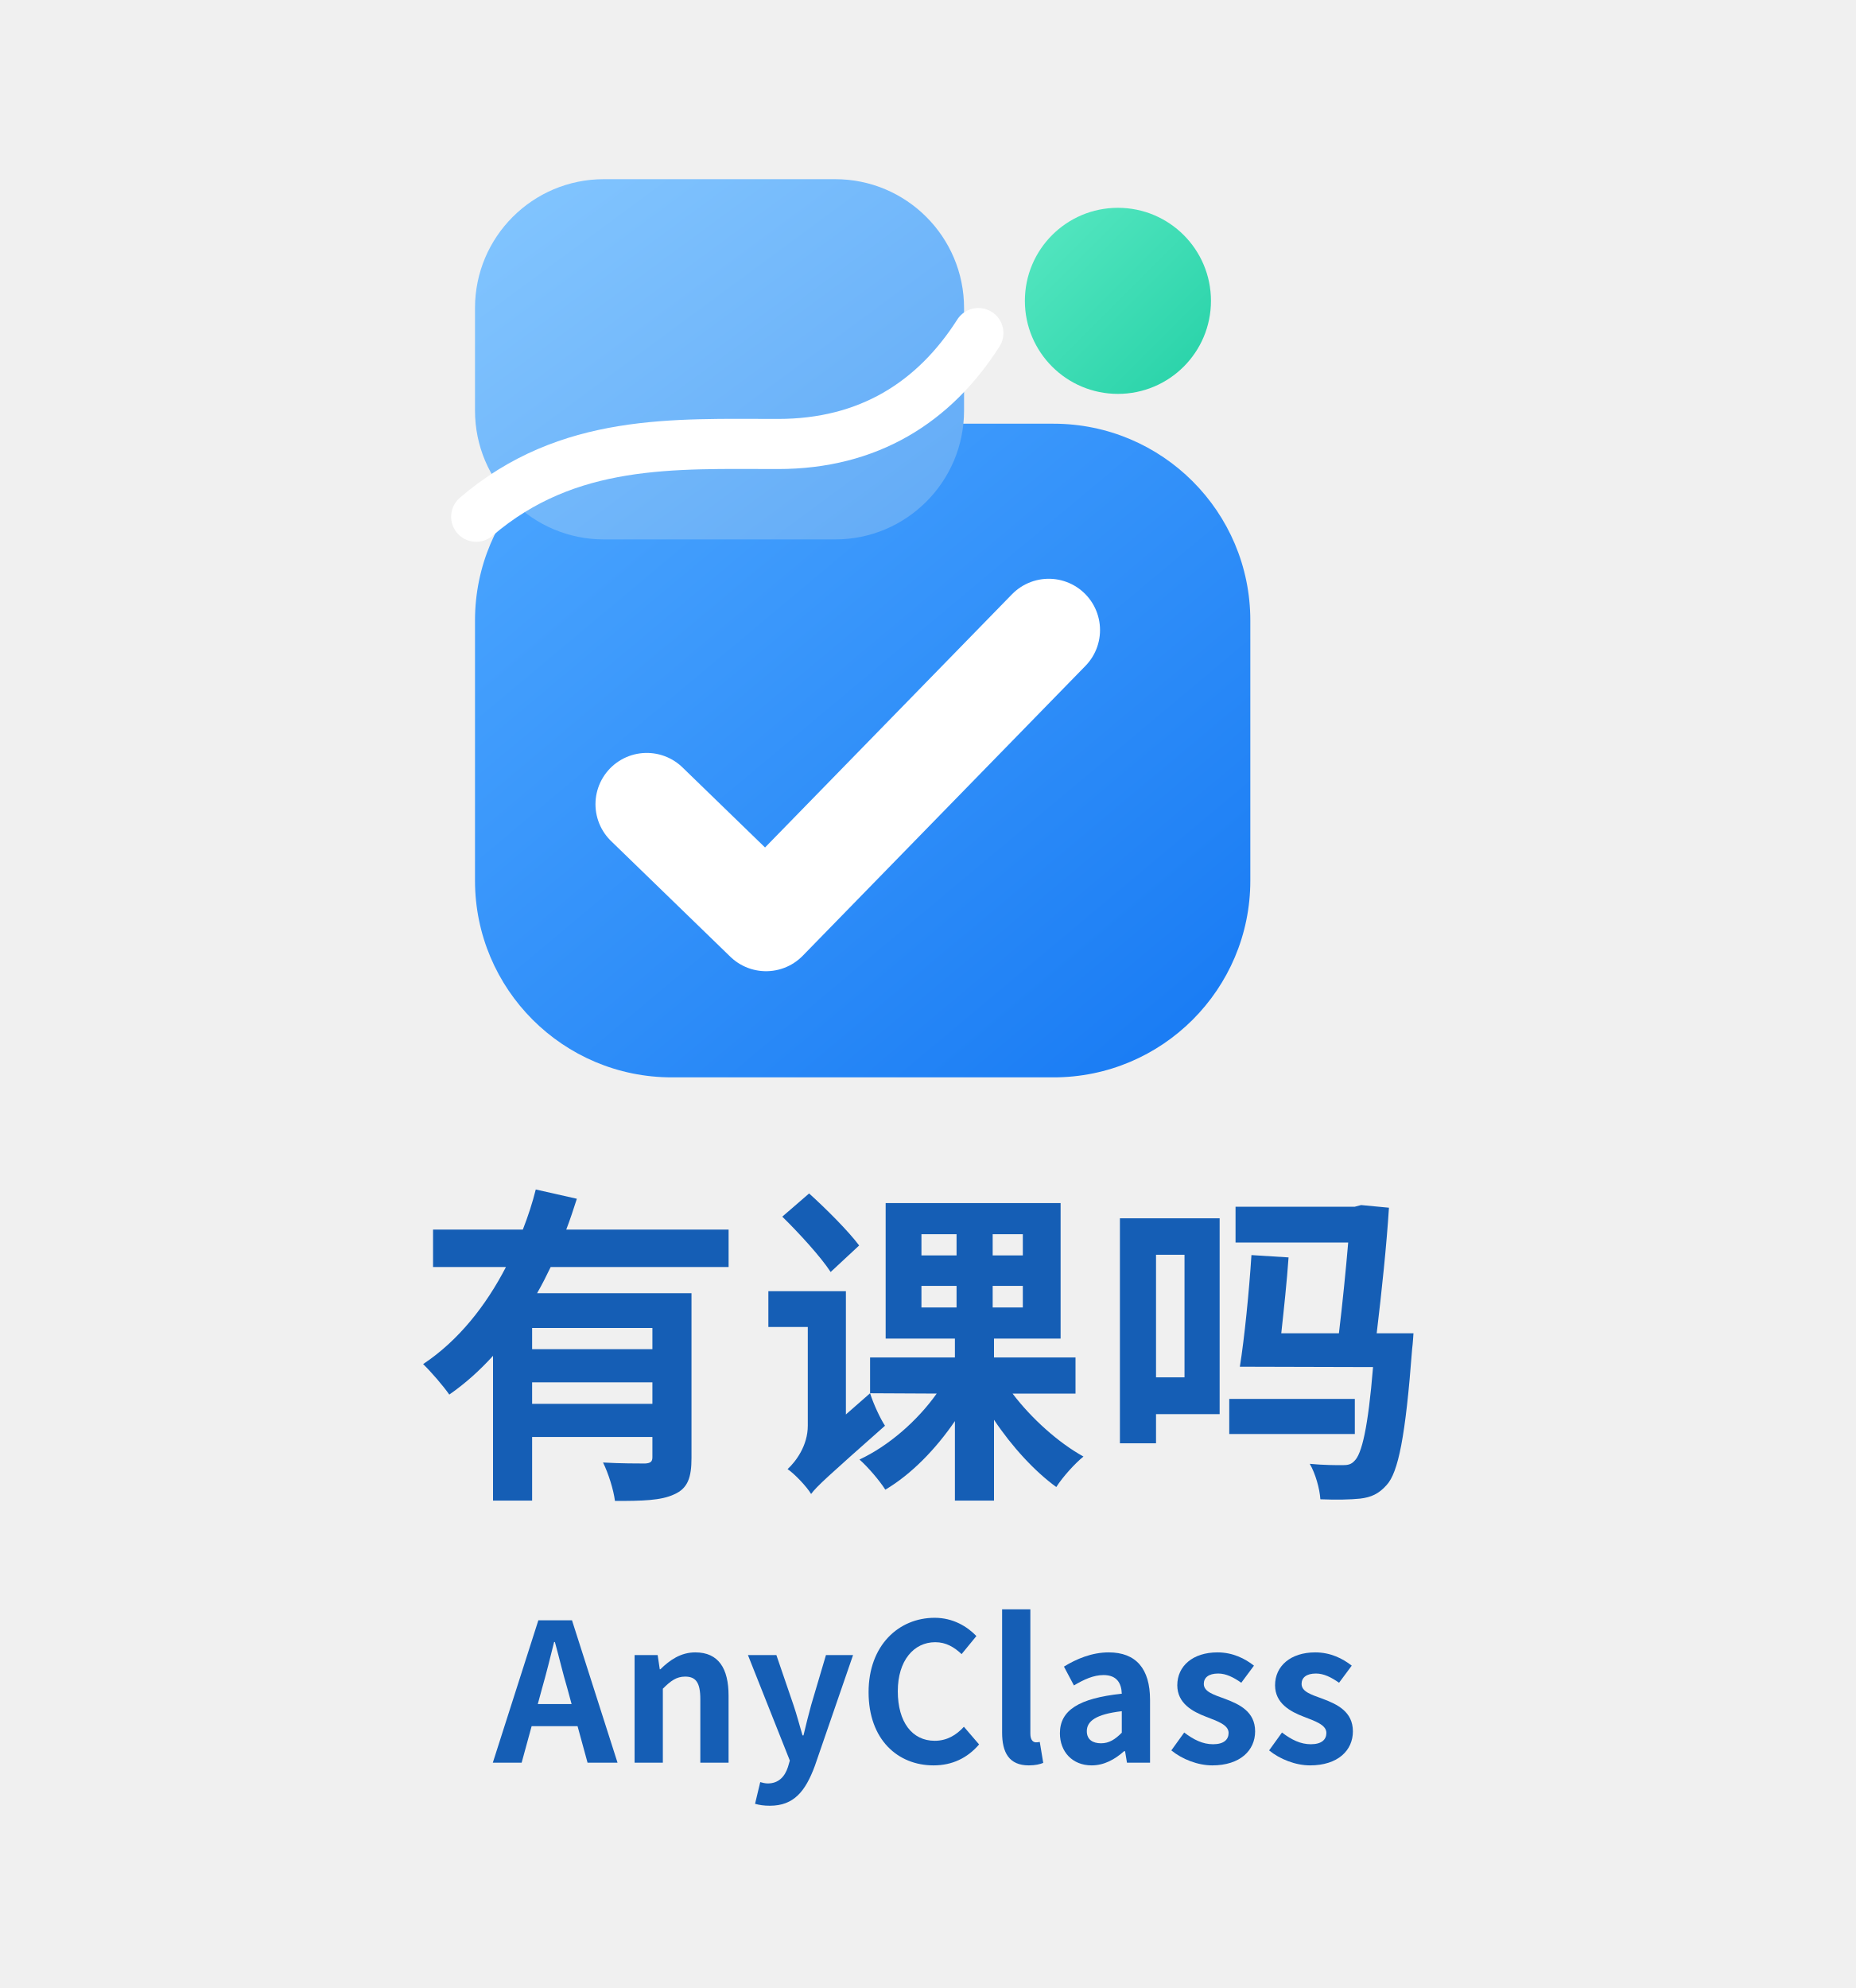
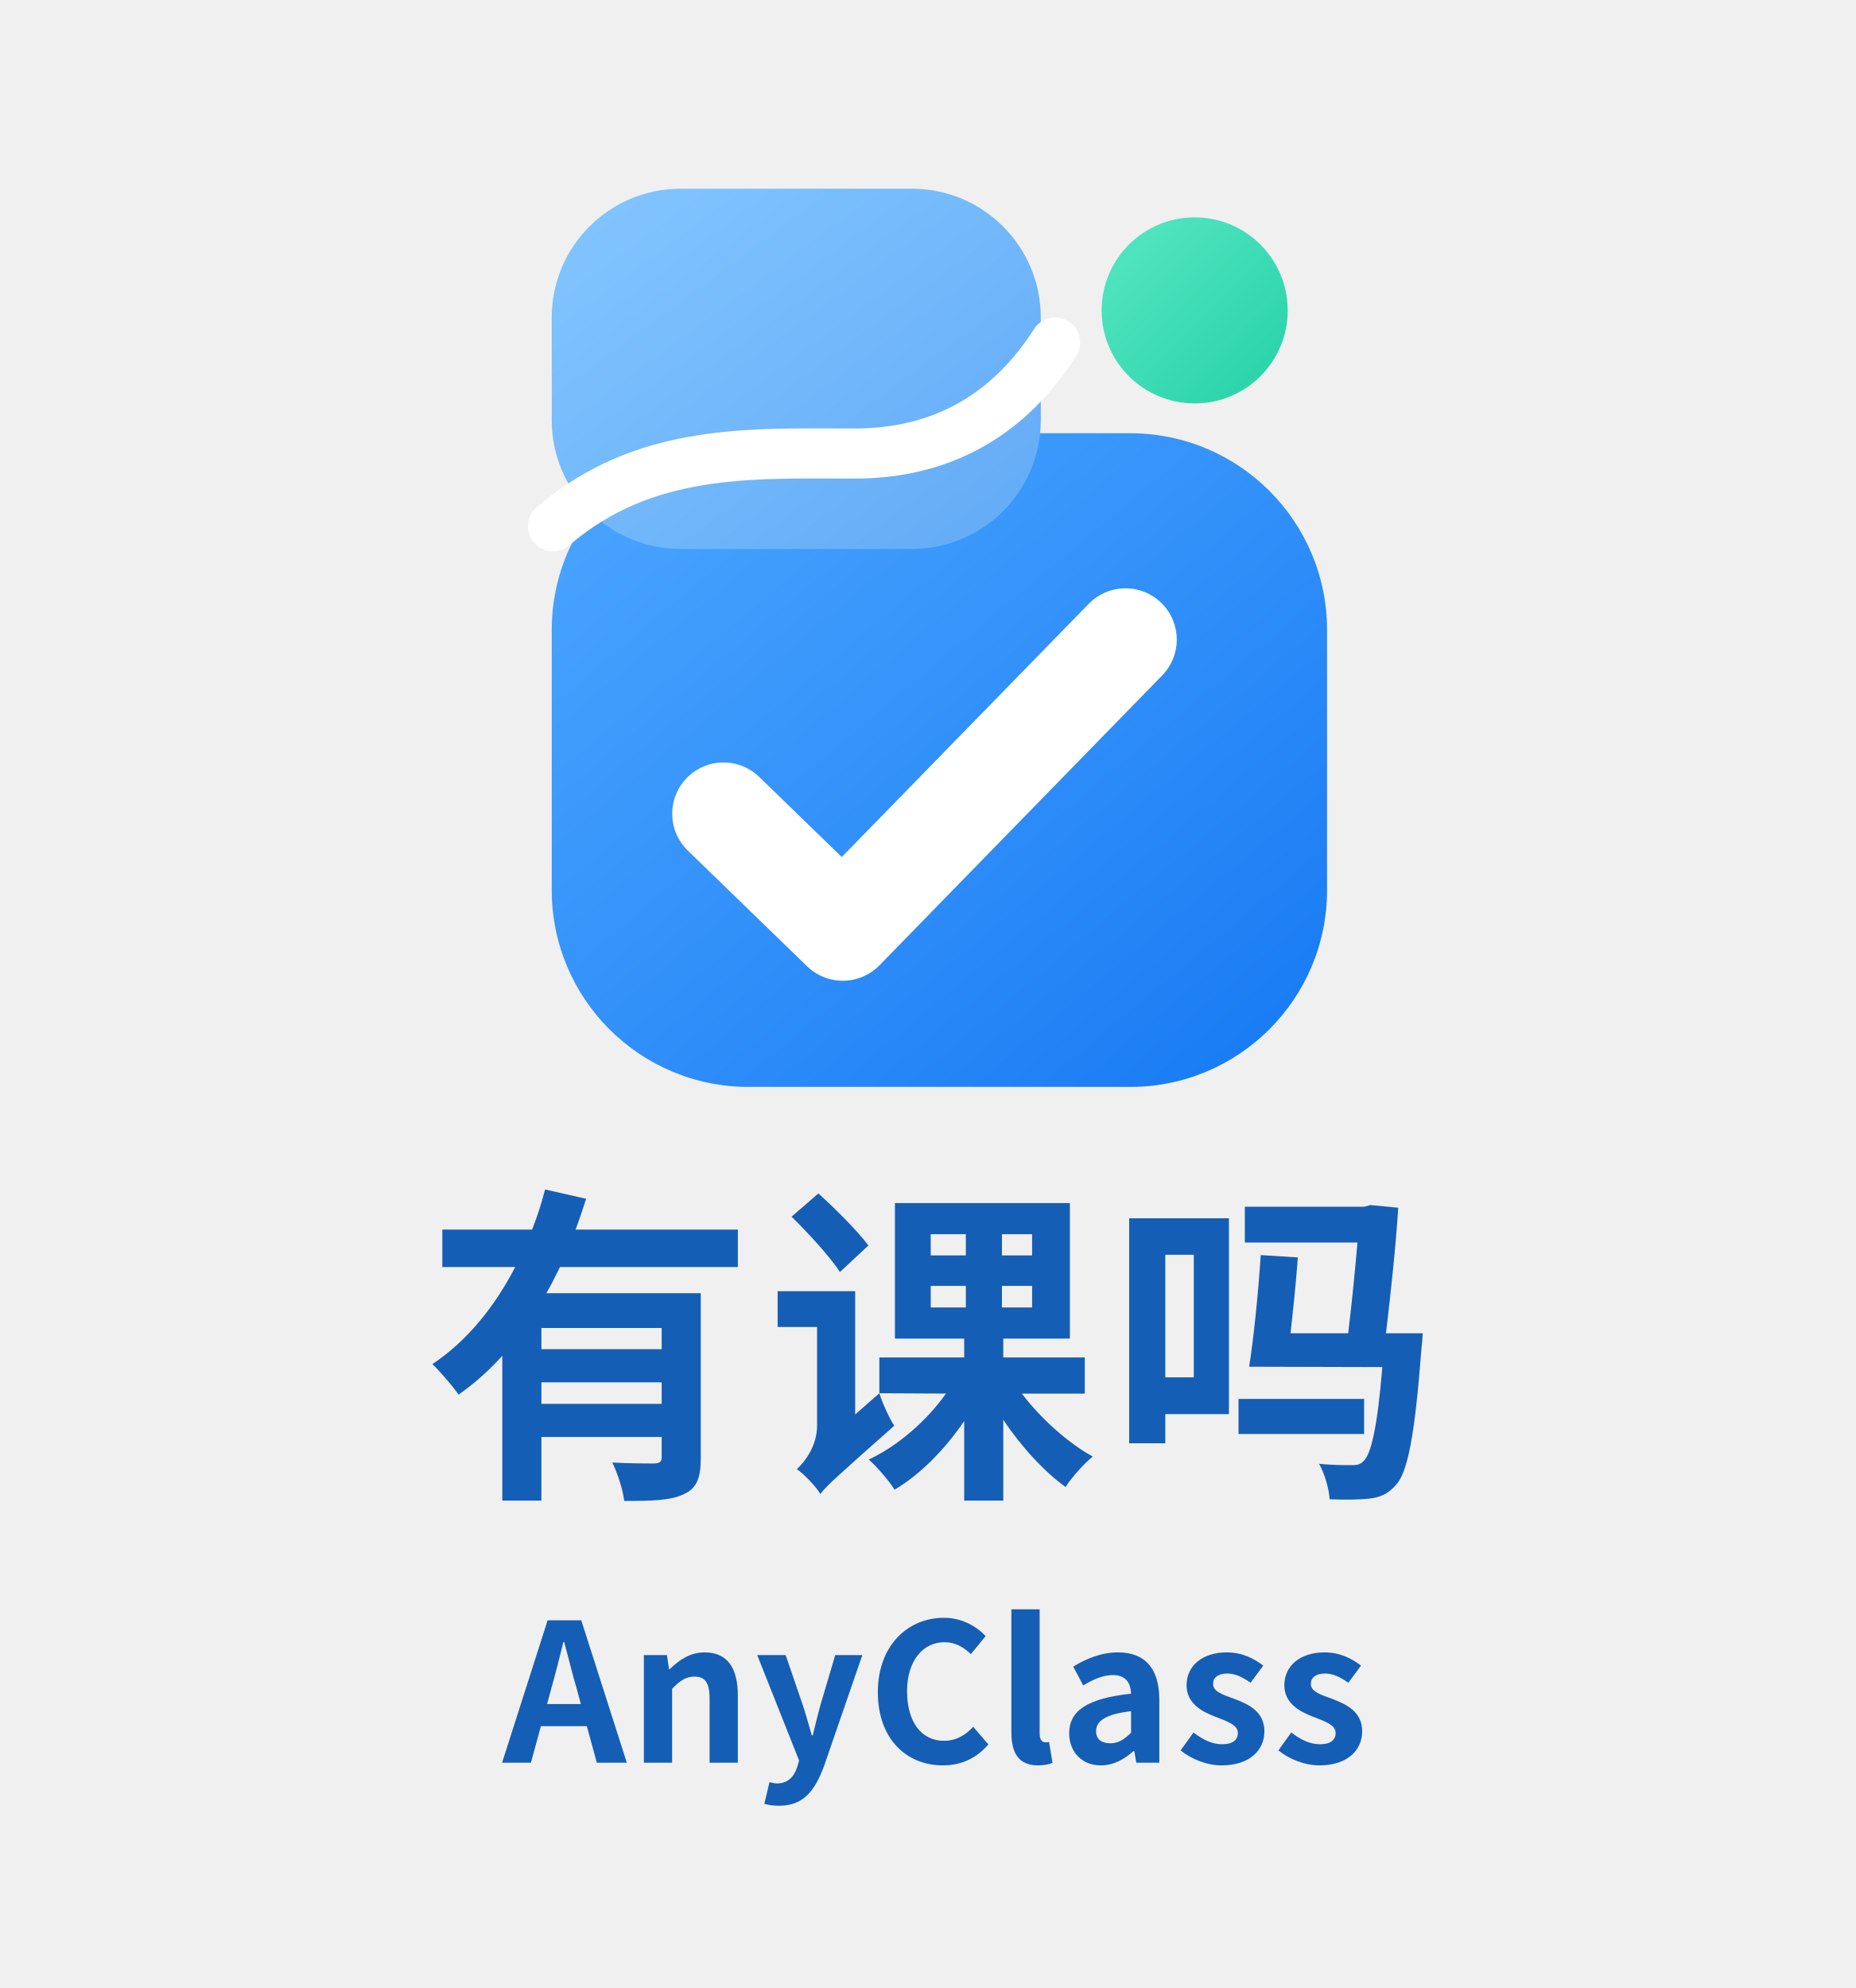
<svg xmlns="http://www.w3.org/2000/svg" viewBox="0 0 1400 1500">
  <defs>
    <linearGradient id="blueMain" x1="0" y1="0" x2="1" y2="1">
      <stop offset="0" stop-color="#4DA7FF" />
      <stop offset="1" stop-color="#1679F3" />
    </linearGradient>
    <linearGradient id="blueTop" x1="0" y1="0" x2="1" y2="1">
      <stop offset="0" stop-color="#83C6FF" />
      <stop offset="1" stop-color="#62AAF6" />
    </linearGradient>
    <linearGradient id="mint" x1="0" y1="0" x2="1" y2="1">
      <stop offset="0" stop-color="#58E8C2" />
      <stop offset="1" stop-color="#25D1A7" />
    </linearGradient>
  </defs>
-   <g transform="translate(245,20) scale(0.9)">
+   <g transform="translate(239,20) scale(0.9) translate(71,8)">
    <rect x="126" y="333" width="650" height="548" rx="165" fill="url(#blueMain)" />
    <rect x="126" y="128" width="410" height="302" rx="108" fill="url(#blueTop)" />
    <path d="M127 411 C204 345 293 350 380 350 C456 350 511 315 548 257" fill="none" stroke="#FFF" stroke-width="42" stroke-linecap="round" />
    <circle cx="665" cy="230" r="78" fill="url(#mint)" />
    <path d="M270 652 L370 749 L607 506" fill="none" stroke="#FFF" stroke-width="86" stroke-linecap="round" stroke-linejoin="round" />
  </g>
-   <g fill="#155EB5" transform="translate(313.0,1110) scale(0.25,-0.25)">
+   <g fill="#155EB5" transform="translate(320.0,1110) scale(0.25,-0.25)">
    <path d="M365 850C355 810 342 770 326 729H55V616H275C215 500 132 394 25 323C48 301 86 257 104 231C153 265 196 304 236 348V-89H354V103H717V42C717 29 712 24 695 23C678 23 619 23 568 26C584 -6 600 -57 604 -90C686 -90 743 -89 783 -70C824 -52 835 -19 835 40V537H369C384 563 397 589 410 616H947V729H457C469 760 479 791 489 822ZM354 268H717V203H354ZM354 368V432H717V368Z" transform="translate(0,0)" />
    <path d="M77 768C128 718 193 647 223 601L309 681C277 724 209 792 158 838ZM35 543V435H154V137C154 77 118 29 93 6C114 -8 151 -47 164 -69C181 -46 213 -17 387 137C373 158 352 203 342 235L269 171V543ZM389 809V400H598V343H342V235L543 234C485 152 398 76 310 35C335 13 371 -29 388 -56C466 -10 540 66 598 151V-89H716V155C770 74 839 -1 904 -48C923 -18 960 23 986 44C910 86 829 159 772 234H962V343H716V400H917V809ZM497 559H603V494H497ZM712 559H803V494H712ZM497 715H603V651H497ZM712 715H803V651H712Z" transform="translate(1032.0,0)" />
    <path d="M394 218V112H773V218ZM461 652C454 543 440 402 426 315H457L828 314C813 131 794 52 772 31C762 20 752 18 736 18C717 18 678 18 637 22C654 -7 667 -53 669 -85C717 -87 761 -86 789 -83C822 -79 845 -69 869 -42C904 -4 926 104 946 369C948 383 950 416 950 416H839C854 541 869 683 876 795L792 803L773 798H413V690H753C746 608 736 507 725 416H551C559 489 568 573 573 645ZM64 763V84H173V172H365V763ZM173 653H259V283H173Z" transform="translate(2064.0,0)" />
  </g>
-   <g fill="#155EB5" transform="translate(372.42,1330) scale(0.145,-0.145)">
+   <g fill="#155EB5" transform="translate(379.42,1330) scale(0.145,-0.145)">
    <path d="M-4 0H146L198 190H437L489 0H645L408 741H233ZM230 305 252 386C274 463 295 547 315 628H319C341 549 361 463 384 386L406 305Z" transform="translate(0,0)" />
    <path d="M79 0H226V385C267 426 297 448 342 448C397 448 421 418 421 331V0H568V349C568 490 516 574 395 574C319 574 262 534 213 486H210L199 560H79Z" transform="translate(654.7931,0)" />
    <path d="M128 -224C253 -224 313 -149 362 -17L561 560H420L343 300C329 248 315 194 303 142H298C282 196 268 250 251 300L162 560H14L232 11L222 -23C206 -72 174 -108 117 -108C104 -108 88 -104 78 -101L51 -214C73 -220 95 -224 128 -224Z" transform="translate(1309.586,0)" />
    <path d="M392 -14C489 -14 568 24 629 95L550 187C511 144 462 114 398 114C281 114 206 211 206 372C206 531 289 627 401 627C457 627 500 601 538 565L615 659C567 709 493 754 398 754C211 754 54 611 54 367C54 120 206 -14 392 -14Z" transform="translate(1897.379,0)" />
    <path d="M218 -14C252 -14 276 -8 293 -1L275 108C265 106 261 106 255 106C241 106 226 117 226 151V798H79V157C79 53 115 -14 218 -14Z" transform="translate(2567.172,0)" />
    <path d="M216 -14C281 -14 337 17 385 60H390L400 0H520V327C520 489 447 574 305 574C217 574 137 540 72 500L124 402C176 433 226 456 278 456C347 456 371 414 373 359C148 335 51 272 51 153C51 57 116 -14 216 -14ZM265 101C222 101 191 120 191 164C191 215 236 252 373 268V156C338 121 307 101 265 101Z" transform="translate(2895.966,0)" />
    <path d="M239 -14C384 -14 462 64 462 163C462 266 380 304 306 332C246 354 195 369 195 410C195 442 219 464 270 464C311 464 350 444 390 416L456 505C410 541 347 574 266 574C138 574 57 503 57 403C57 309 136 266 207 239C266 216 324 197 324 155C324 120 299 96 243 96C190 96 143 119 93 157L26 64C82 18 164 -14 239 -14Z" transform="translate(3500.759,0)" />
    <path d="M239 -14C384 -14 462 64 462 163C462 266 380 304 306 332C246 354 195 369 195 410C195 442 219 464 270 464C311 464 350 444 390 416L456 505C410 541 347 574 266 574C138 574 57 503 57 403C57 309 136 266 207 239C266 216 324 197 324 155C324 120 299 96 243 96C190 96 143 119 93 157L26 64C82 18 164 -14 239 -14Z" transform="translate(4009.552,0)" />
  </g>
</svg>
